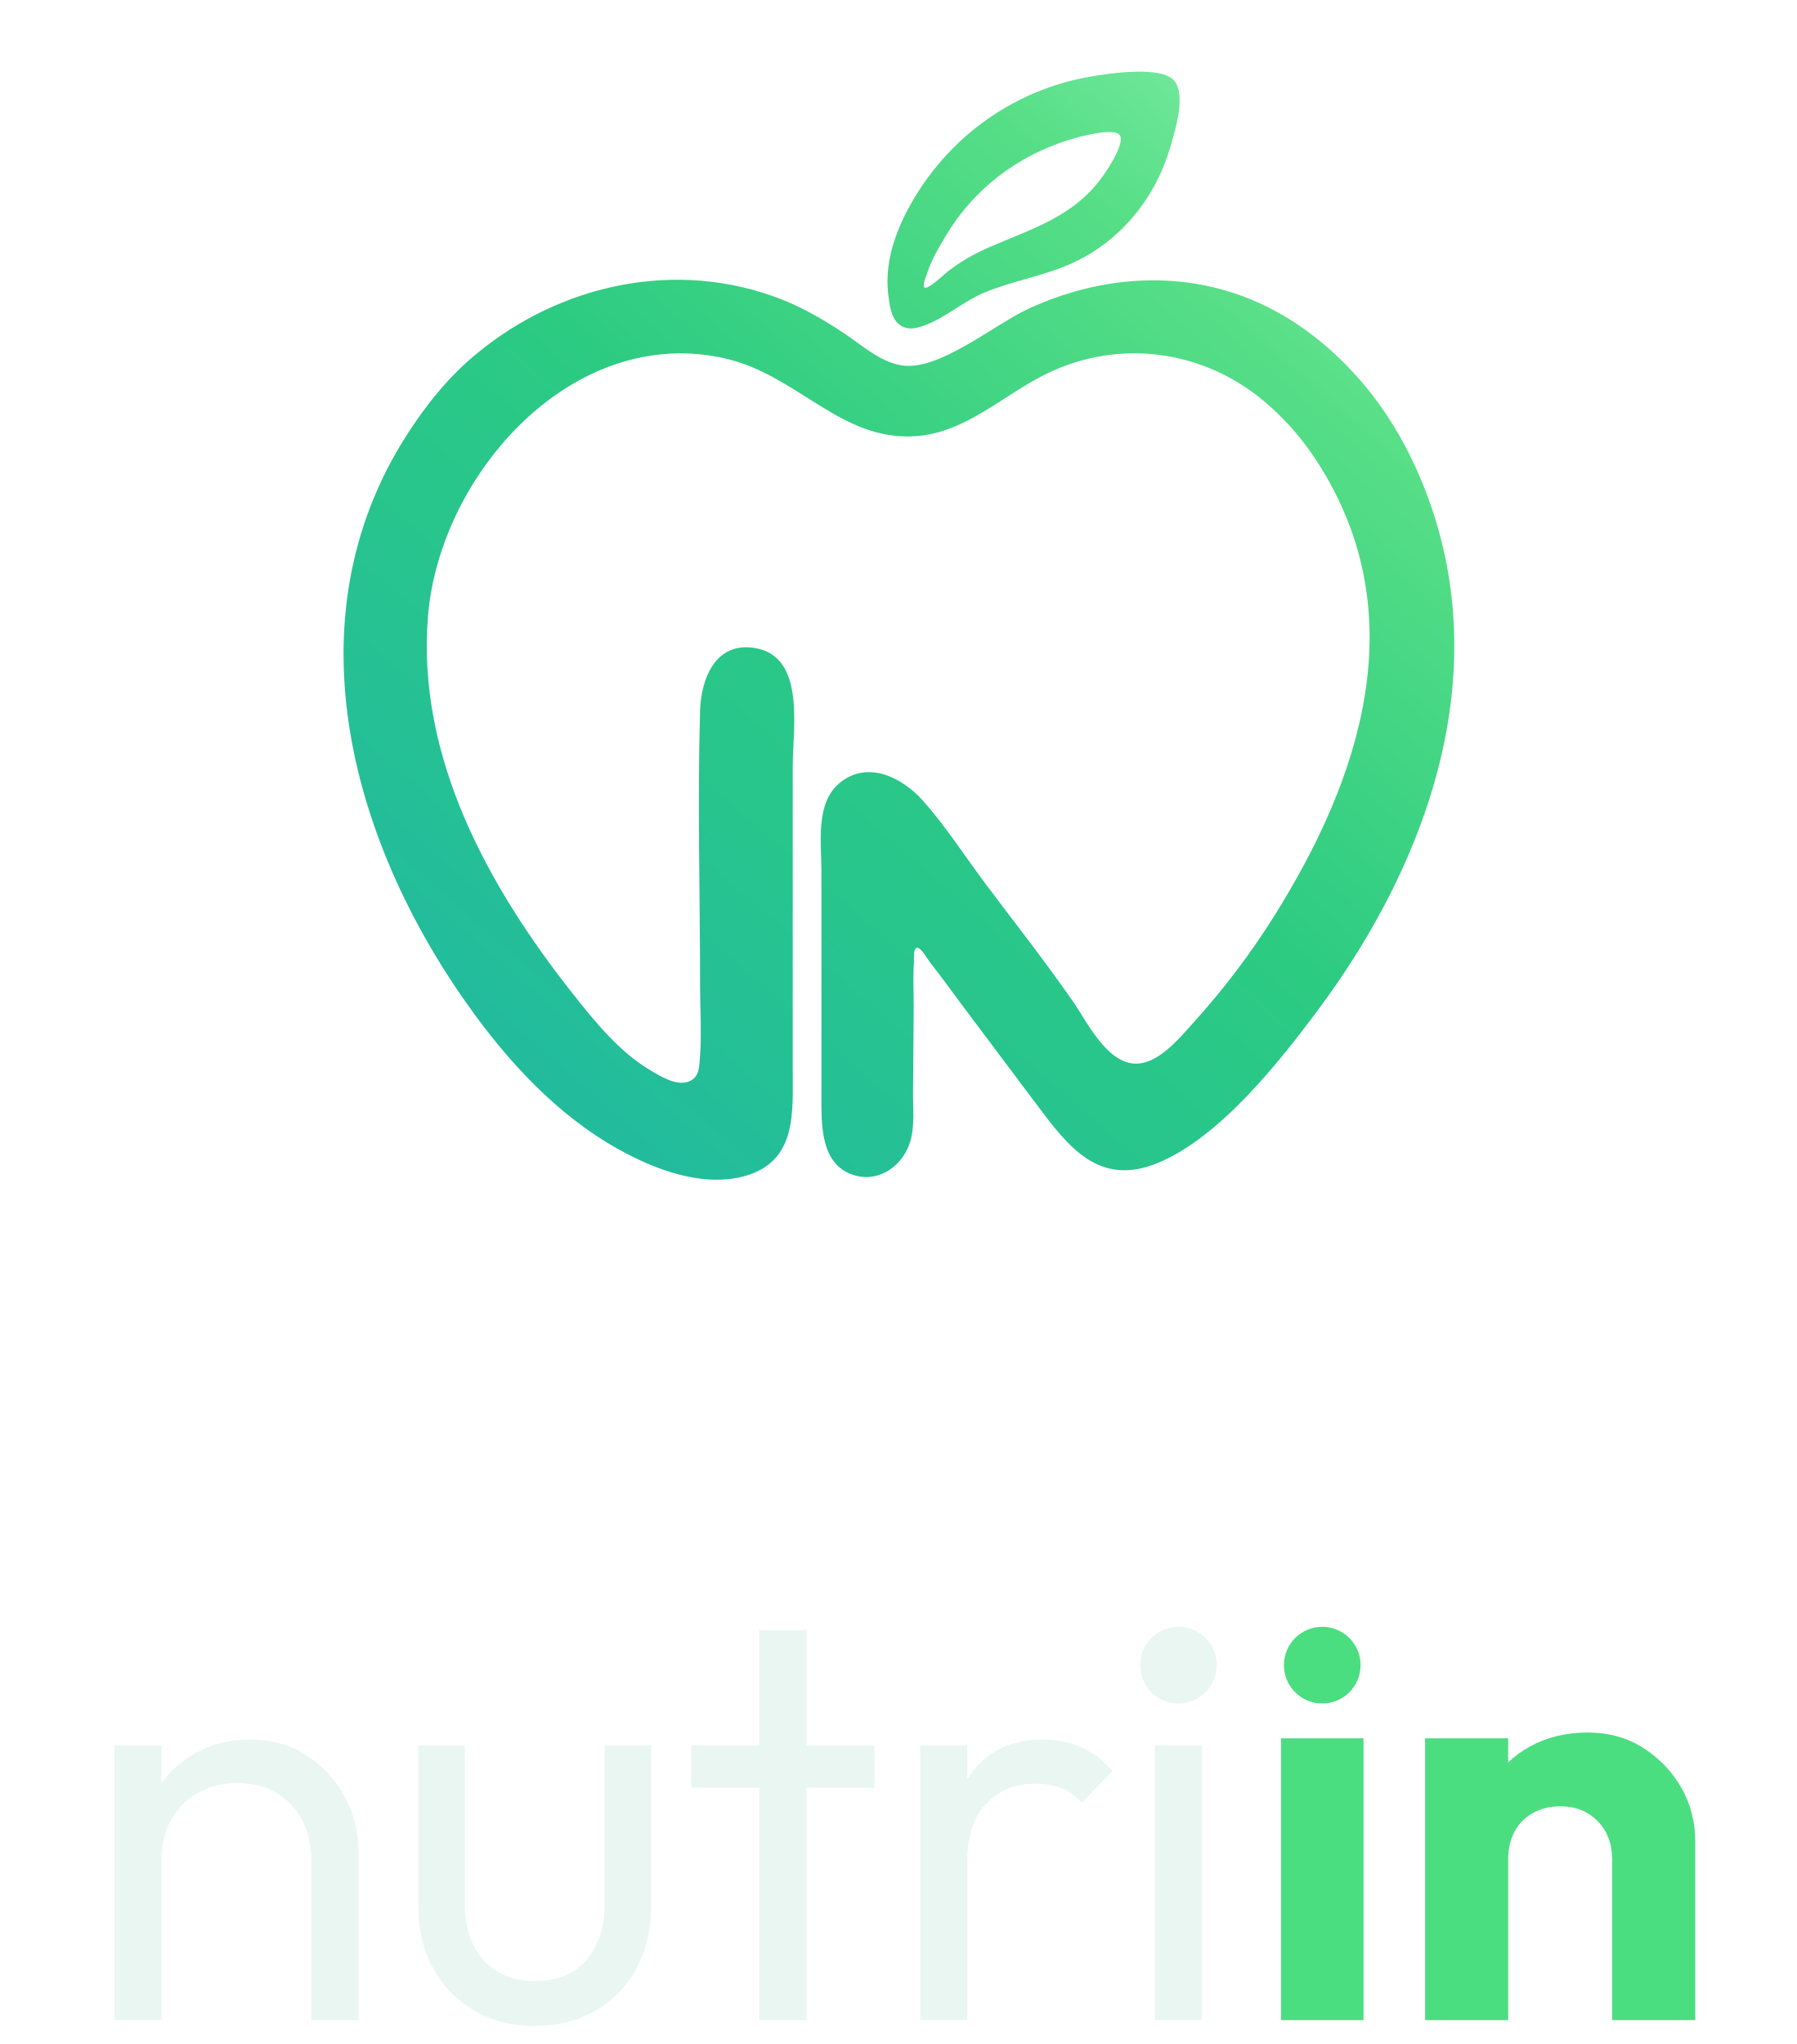
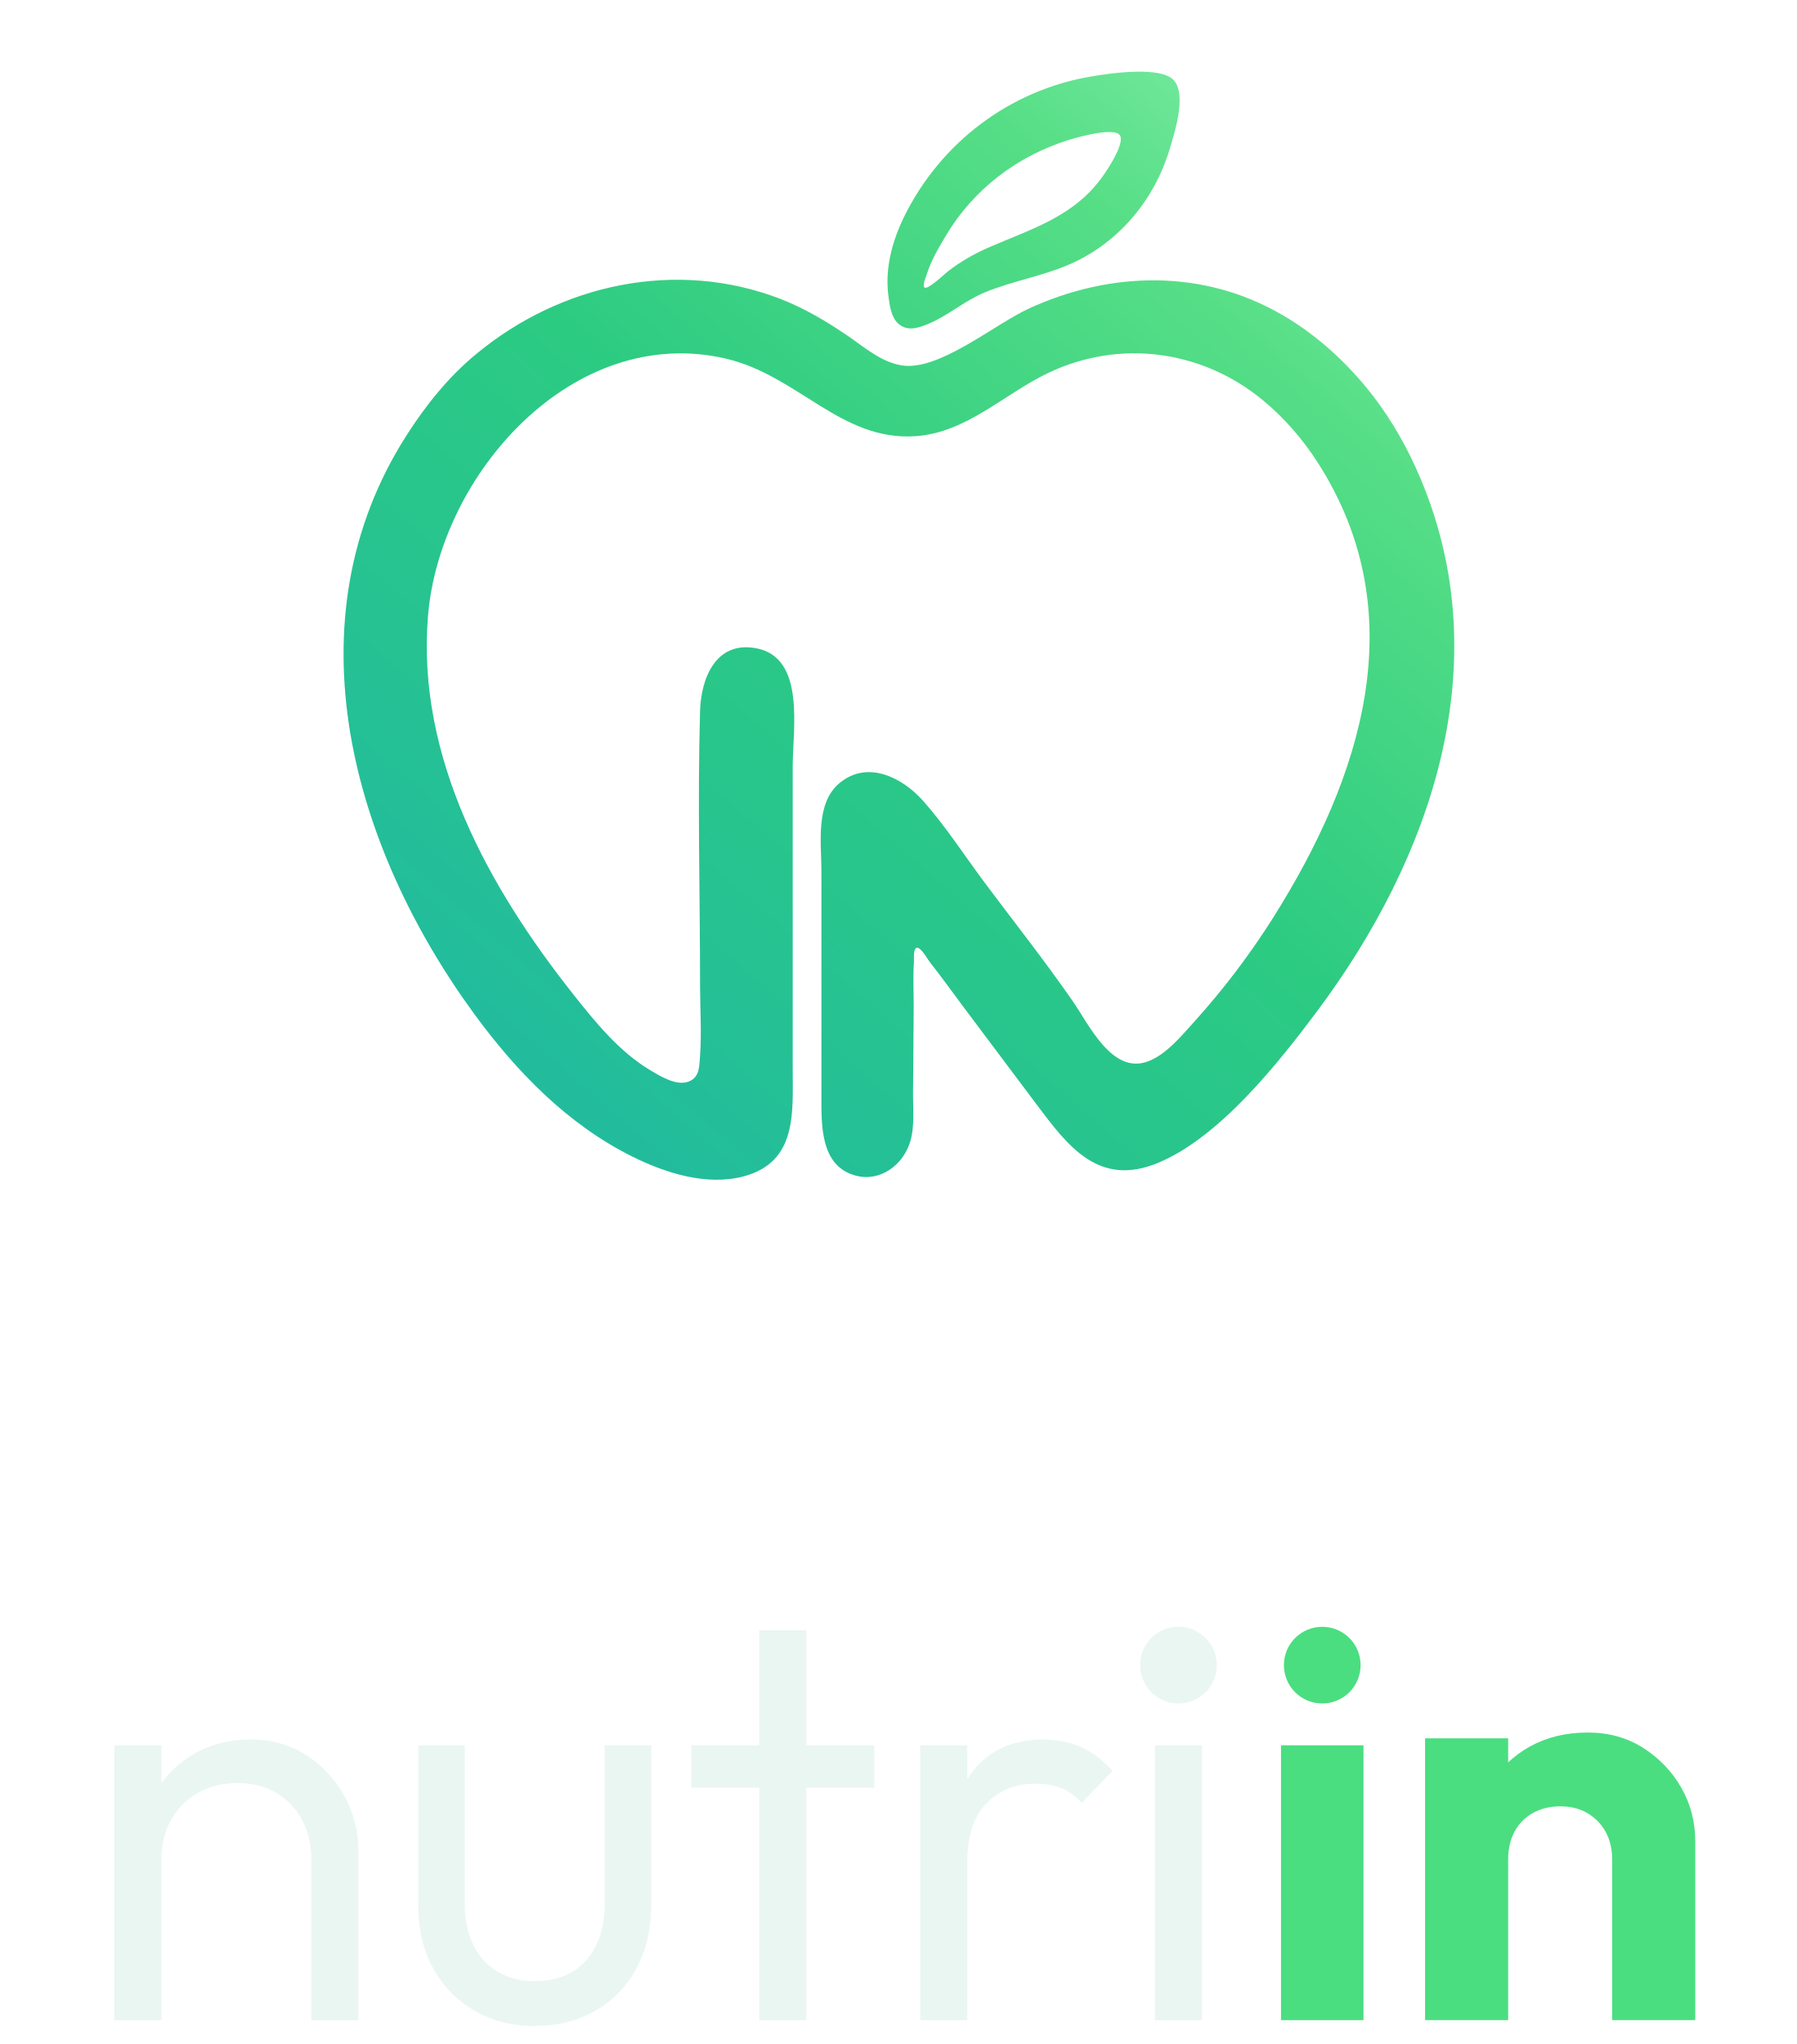
<svg xmlns="http://www.w3.org/2000/svg" viewBox="0 0 1200 1365" role="img" aria-label="Nutriin">
  <defs>
    <linearGradient id="fs" gradientUnits="userSpaceOnUse" x1="260" y1="1040" x2="1000" y2="190">
      <stop offset="0" stop-color="#1FB8A4" />
      <stop offset=".5" stop-color="#2CCB82" />
      <stop offset=".8" stop-color="#56DE86" />
      <stop offset="1" stop-color="#86EFAC" />
    </linearGradient>
  </defs>
  <g transform="translate(62.25,-114.96) scale(0.87156)">
    <g fill="url(#fs)" fill-rule="evenodd">
      <path d="M293.2,403.4 C272.2,420.7 254.8,442.5 240.2,465.3 C148.8,608.1 198.7,781.4 292.1,909.0 C324.4,953.1 363.2,993.1 412.5,1017.8 C438.0,1030.6 470.4,1041.0 499.0,1033.1 C539.4,1021.9 536.0,984.6 536.0,951.1 C536.0,873.8 536.0,796.4 536.0,719.1 C536.0,690.6 546.1,635.2 507.5,628.5 C476.7,623.1 465.7,652.1 465.0,676.8 C463.0,746.6 465.0,816.9 465.0,886.8 C465.0,904.6 466.3,923.0 465.0,940.8 C464.3,948.7 465.0,957.2 456.3,960.6 C447.0,964.2 434.9,956.7 427.3,952.2 C403.5,938.2 384.7,915.1 367.8,893.7 C302.9,811.7 247.8,712.3 256.5,604.2 C265.3,495.3 367.8,379.4 484.9,406.7 C540.2,419.7 573.1,470.1 630.2,466.1 C669.4,463.4 698.0,433.7 731.9,417.6 C786.5,391.6 849.6,400.0 896.2,438.5 C912.7,452.1 926.8,468.4 938.3,486.3 C1012.7,602.3 971.8,727.6 904.3,834.8 C886.6,862.9 866.3,889.7 844.0,914.4 C834.2,925.2 822.3,940.0 808.1,945.2 C780.8,955.3 763.2,917.3 750.7,899.2 C729.1,868.0 705.4,838.1 682.7,807.7 C667.3,787.0 652.9,764.6 635.8,745.4 C620.0,727.7 593.5,714.1 572.0,731.8 C553.2,747.3 558.0,777.7 558.0,799.2 C558.0,856.6 558.0,913.9 558.0,971.2 C558.0,993.6 556.9,1025.4 584.3,1032.7 C603.2,1037.7 620.7,1024.4 626.0,1006.7 C629.6,994.9 628.1,981.2 628.2,969.0 C628.4,947.0 628.5,925.0 628.7,903.0 C628.7,891.8 628.1,880.3 628.9,869.1 C629.1,867.1 628.0,858.1 631.4,858.1 C634.7,858.2 639.2,866.8 641.0,869.0 C650.1,880.5 658.6,892.5 667.4,904.2 C685.8,928.7 704.2,953.2 722.6,977.8 C747.0,1010.3 770.5,1041.9 816.2,1022.8 C863.3,1003.1 908.0,946.6 937.9,906.6 C1025.4,789.4 1076.9,640.8 1017.2,498.9 C1007.6,476.1 995.6,454.6 980.5,435.0 C961.4,410.4 937.8,388.6 910.8,373.0 C850.2,337.9 779.7,339.6 717.2,368.2 C690.0,380.7 647.6,416.8 619.1,411.8 C603.2,409.0 590.6,397.7 577.7,388.9 C562.0,378.2 544.8,368.0 527.0,361.1 C447.0,330.0 358.0,349.5 293.2,403.4Z M828.1,193.5 C818.1,182.2 778.9,188.1 765.2,190.4 C702.3,200.9 649.0,241.3 621.0,298.7 C612.1,317.2 606.6,337.8 609.3,358.4 C610.2,365.3 611.3,375.0 616.9,379.9 C623.8,385.9 631.6,383.4 639.3,380.3 C654.5,374.2 667.4,362.5 682.8,356.1 C704.8,346.9 729.2,343.3 750.9,333.2 C787.1,316.4 813.4,284.2 824.8,246.3 C828.6,233.5 838.0,204.8 828.1,193.5Z M786.7,235.6 C790.6,241.8 777.4,261.6 773.6,266.9 C751.9,297.5 720.1,306.9 687.3,321.0 C675.5,326.1 664.9,332.1 654.7,340.0 C652.4,341.8 639.0,354.6 636.9,352.1 C635.3,350.2 638.1,344.1 638.7,342.2 C642.0,331.4 648.0,321.5 653.7,311.9 C674.9,276.6 708.4,251.3 747.6,239.1 C754.0,237.1 782.5,229.0 786.7,235.6Z" />
    </g>
  </g>
  <g transform="translate(50,1349.065) scale(0.3880071)">
    <g fill="#EAF6F2">
      <path d="M407 0L407 -276Q407 -334 372 -371Q337 -408 280 -408Q241 -408 211.5 -391Q182 -374 165.5 -344.5Q149 -315 149 -277L114 -296Q114 -350 138.5 -392Q163 -434 205.5 -458.5Q248 -483 303 -483Q357 -483 398.5 -456Q440 -429 464 -385.5Q488 -342 488 -291L488 0ZM68 0L68 -473L149 -473L149 0ZM791 10Q733 10 687.5 -16.5Q642 -43 616.5 -89.5Q591 -136 591 -198L591 -473L671 -473L671 -201Q671 -160 685.5 -130Q700 -100 727.5 -83.5Q755 -67 791 -67Q848 -67 880 -103Q912 -139 912 -201L912 -473L992 -473L992 -198Q992 -136 966.5 -89Q941 -42 895.5 -16Q850 10 791 10ZM1178 0L1178 -671L1259 -671L1259 0ZM1061 -400L1061 -473L1376 -473L1376 -400ZM1455 0L1455 -473L1536 -473L1536 0ZM1536 -272L1504 -286Q1504 -376 1546.5 -429.5Q1589 -483 1667 -483Q1702 -483 1731.5 -470Q1761 -457 1786 -429L1733 -374Q1717 -392 1697.5 -399.5Q1678 -407 1653 -407Q1602 -407 1569 -373Q1536 -339 1536 -272Z" />
      <g transform="translate(1791,0)">
        <path d="M68 0L68 -473L149 -473L149 0Z" />
      </g>
      <circle cx="1899.5" cy="-611" r="66" />
    </g>
    <g fill="#4ADE80">
      <g transform="translate(2020,0)">
-         <path d="M56 0L56 -485L198 -485L198 0Z" />
+         <path d="M56 0L56 -473L198 -473L198 0Z" />
      </g>
      <g transform="translate(2268,0)">
        <path d="M378 0L378 -276Q378 -317 353 -342.5Q328 -368 289 -368Q262 -368 241.5 -356.5Q221 -345 210 -324.5Q199 -304 199 -277L143 -304Q143 -361 168 -404Q193 -447 236.5 -471Q280 -495 336 -495Q390 -495 431.5 -468.5Q473 -442 497 -400Q521 -358 521 -308L521 0ZM56 0L56 -485L199 -485L199 0Z" />
      </g>
      <circle cx="2147.0" cy="-611" r="66" />
    </g>
  </g>
</svg>
